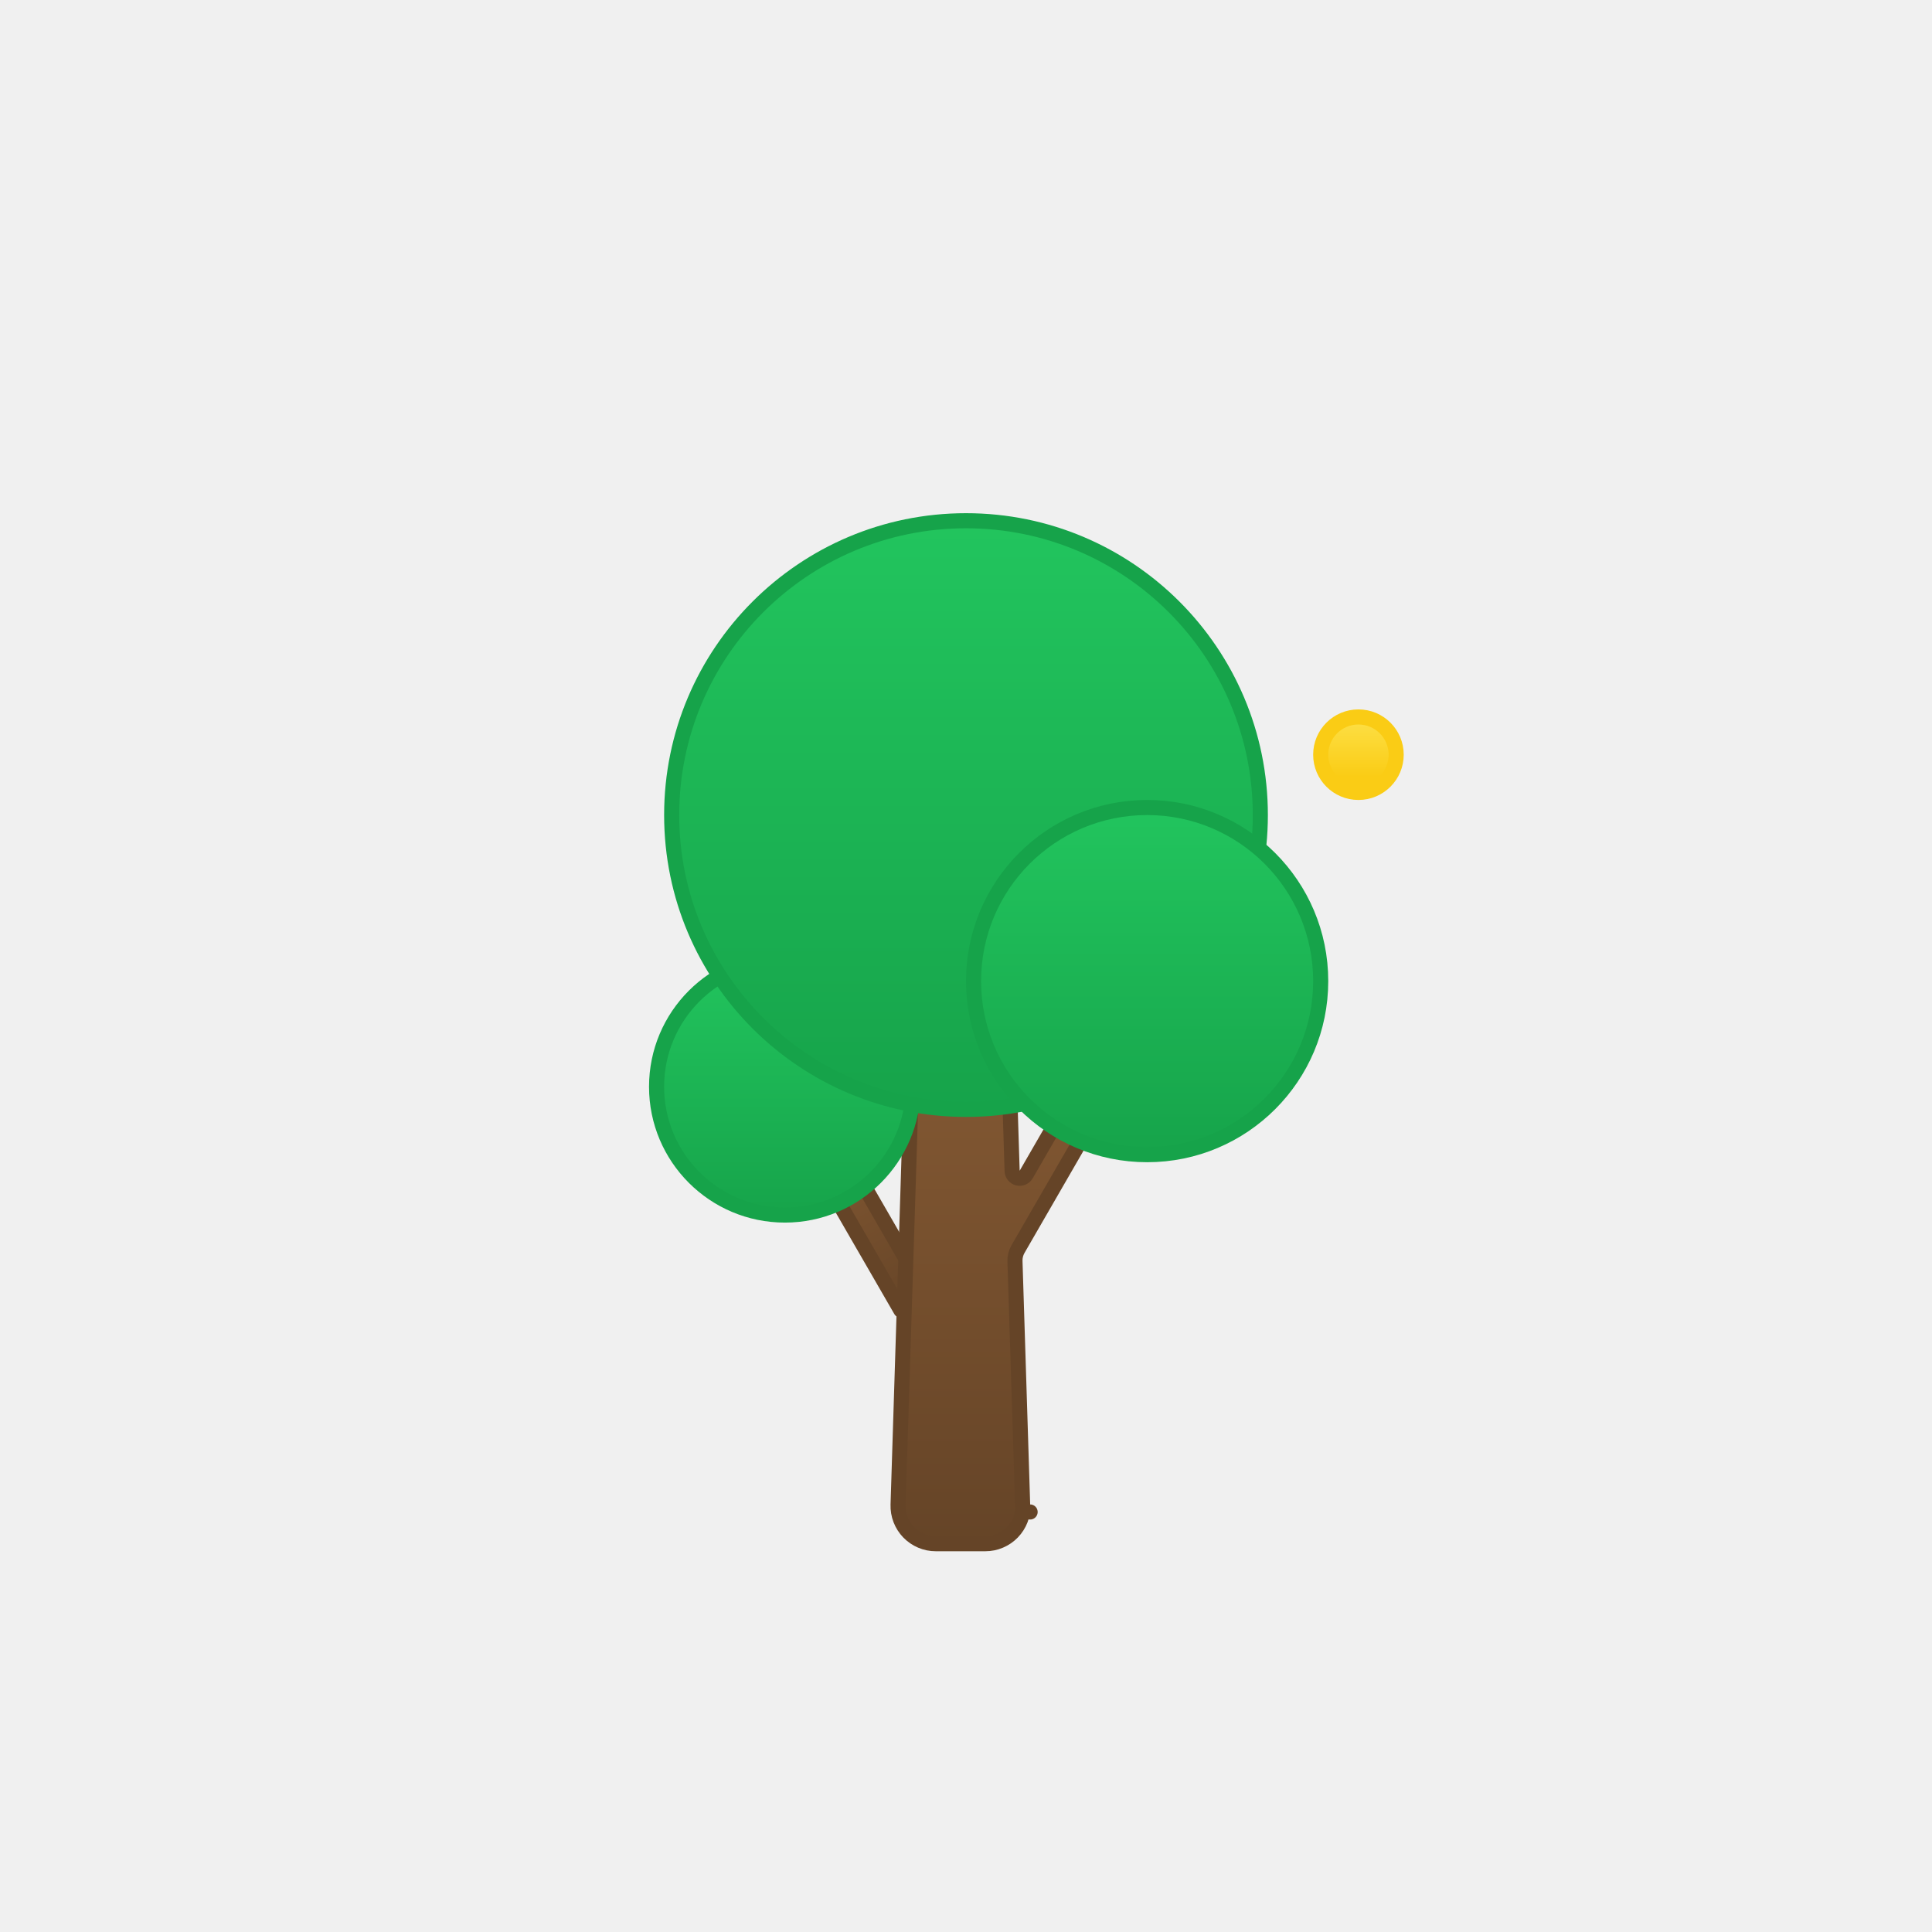
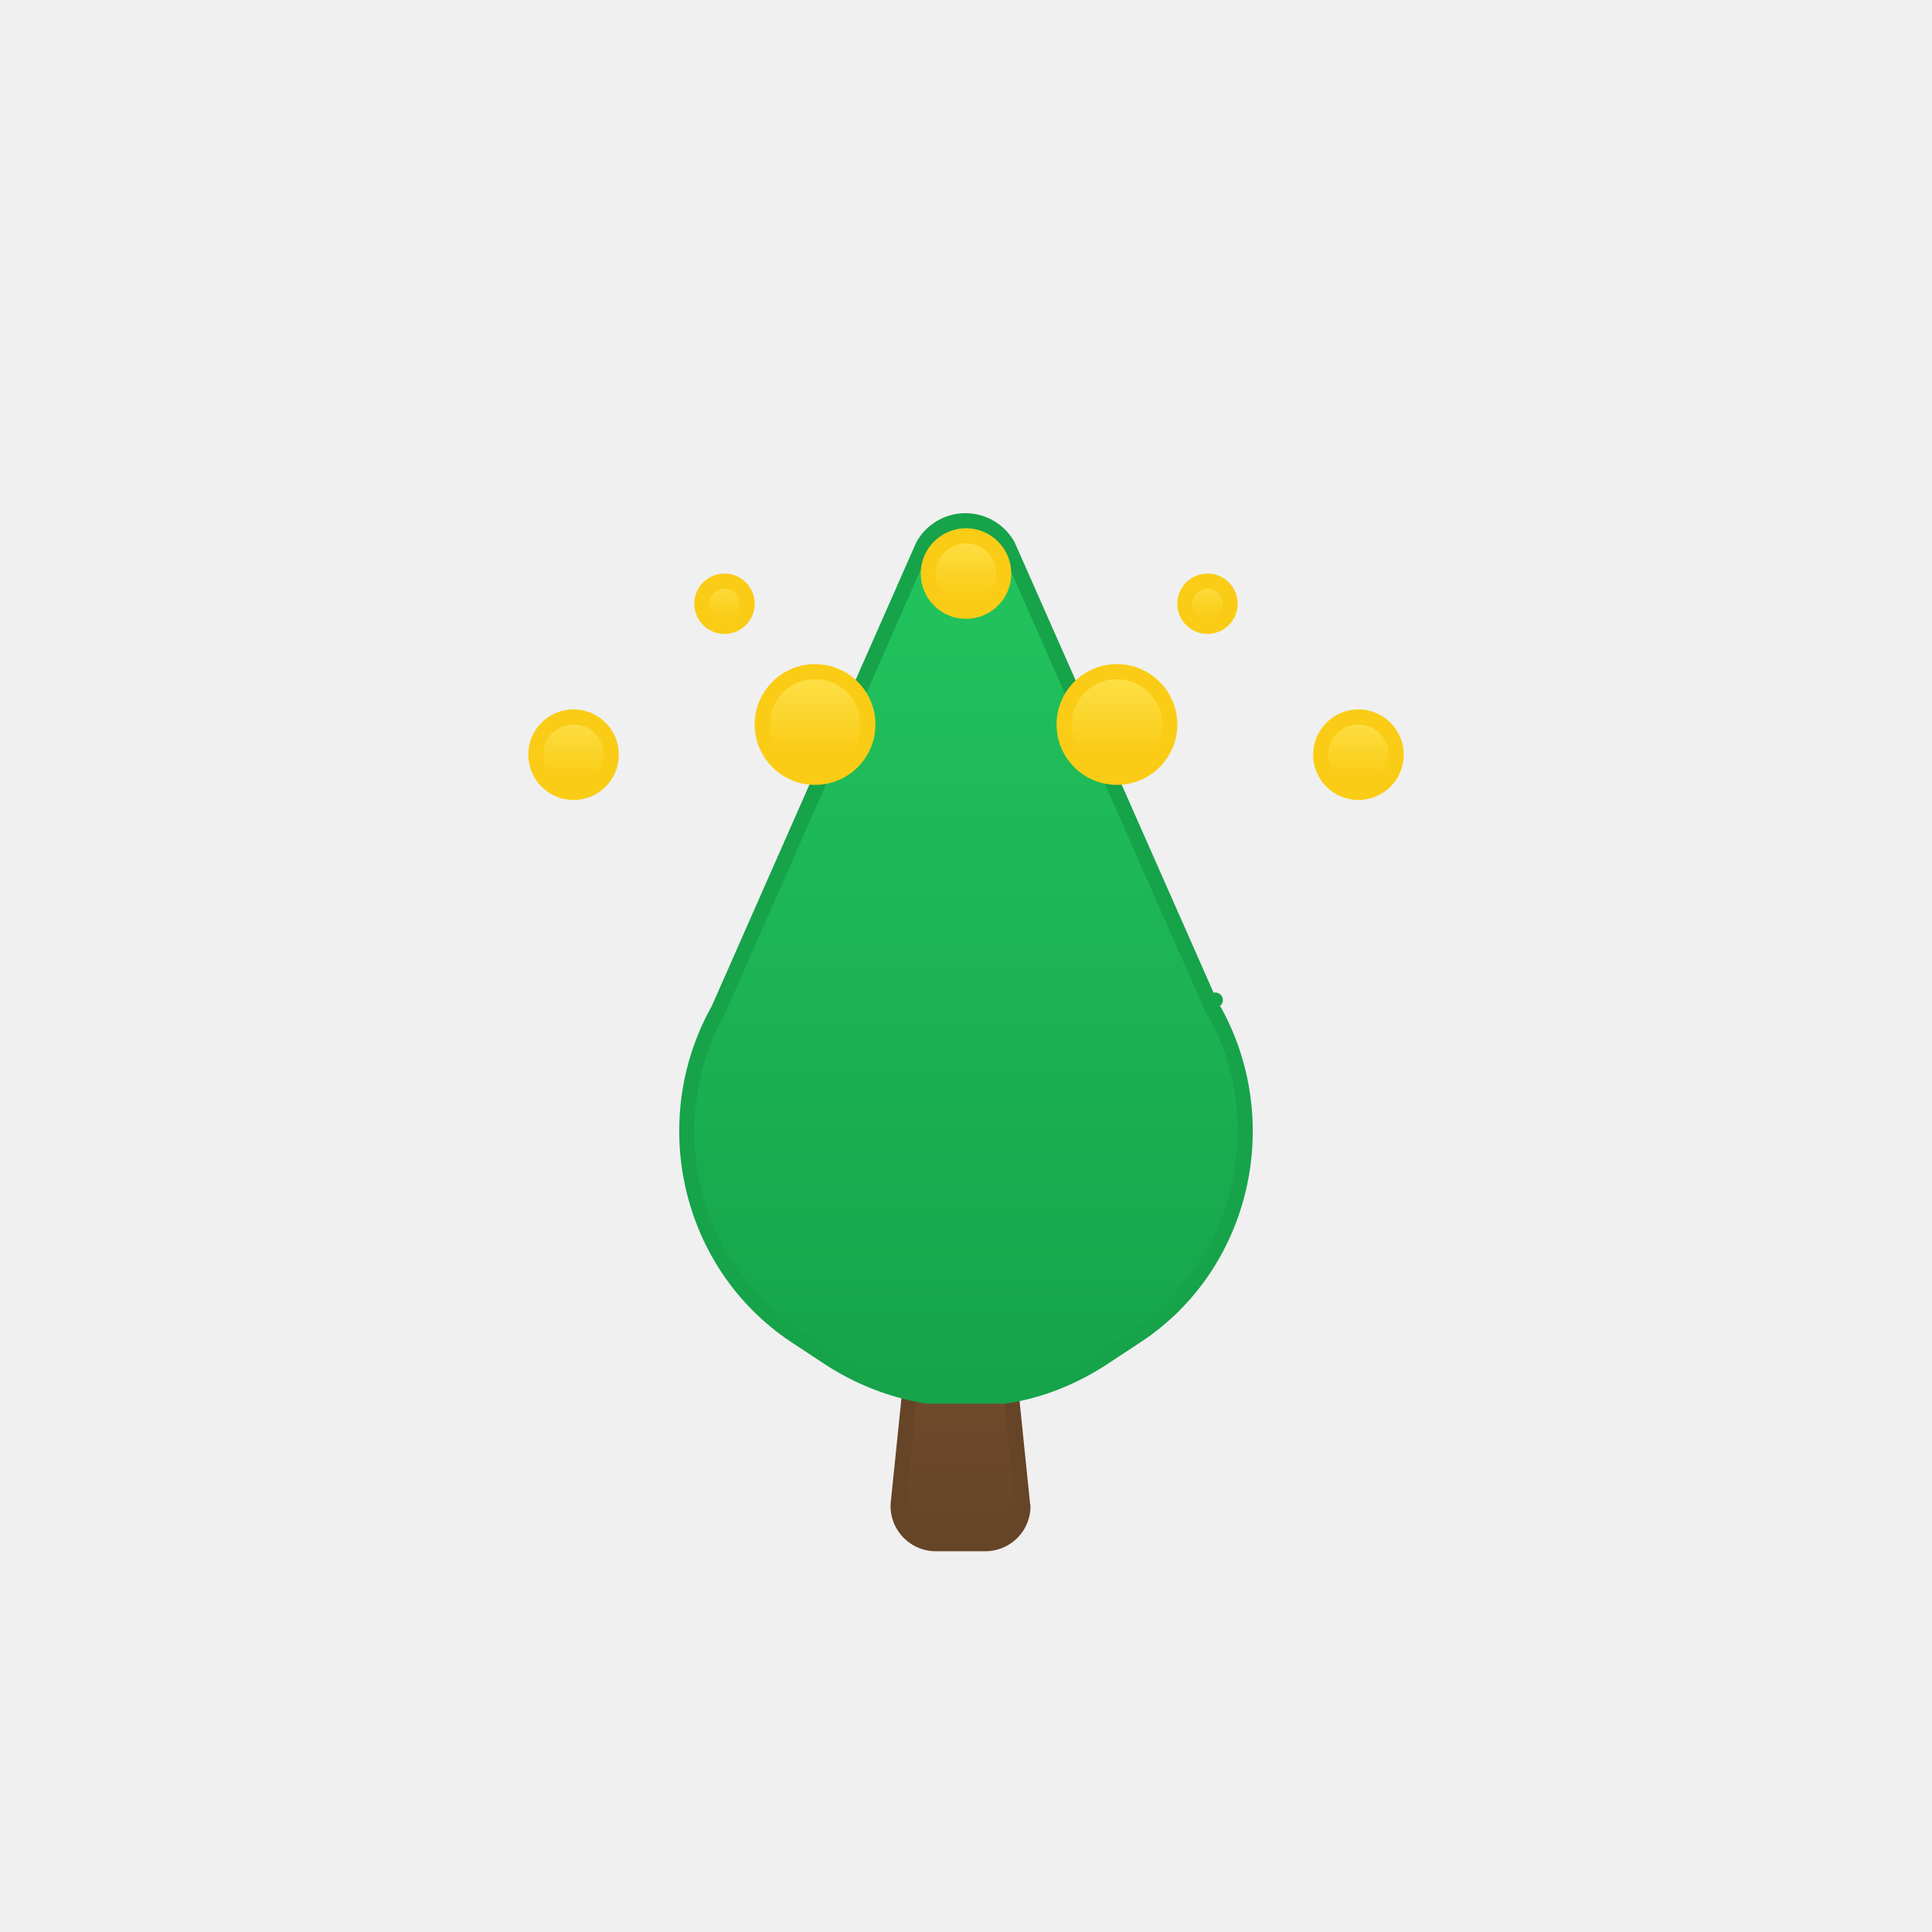
- <svg xmlns="http://www.w3.org/2000/svg" viewBox="0 0 128 128" fill="none">
-   <g id="pollen-tree" clip-path="url(#clip0_2038_4188)">
-     <g id="Tree">
-       <rect id="Branch" x="52.683" y="74.683" width="2" height="14" transform="rotate(-30 52.683 74.683)" fill="url(#paint0_linear_2038_4188)" stroke="#654427" stroke-linecap="round" stroke-linejoin="round" />
-       <path id="Trunk" d="M63.002 65.5H64.252C64.904 65.5 65.531 65.755 65.998 66.21C66.465 66.665 66.736 67.285 66.752 67.938V67.94L67.056 77.58C67.063 77.803 67.217 77.995 67.434 78.05C67.65 78.104 67.877 78.008 67.988 77.814L72.433 70.116C72.571 69.877 72.877 69.795 73.116 69.933L73.982 70.433C74.222 70.571 74.303 70.877 74.165 71.116L67.444 82.758C67.305 83 67.235 83.275 67.244 83.555L67.752 99.679C67.753 99.725 67.762 99.769 67.774 99.811C67.77 100.106 67.718 100.398 67.611 100.674C67.491 100.987 67.308 101.273 67.075 101.514C66.842 101.755 66.562 101.946 66.253 102.077C65.944 102.208 65.612 102.276 65.277 102.275H62.001C61.666 102.276 61.334 102.208 61.025 102.077C60.717 101.946 60.436 101.755 60.203 101.514C59.97 101.273 59.788 100.987 59.667 100.674C59.546 100.361 59.49 100.027 59.501 99.691V99.69L60.501 67.94L60.502 67.938C60.518 67.285 60.789 66.665 61.256 66.21C61.723 65.755 62.35 65.5 63.002 65.5ZM68.248 100.173C68.22 100.172 68.192 100.171 68.165 100.165C68.192 100.17 68.22 100.172 68.248 100.173Z" fill="url(#paint1_linear_2038_4188)" stroke="#654427" stroke-linecap="round" stroke-linejoin="round" />
-       <circle id="Branch Canopy" cx="52" cy="72" r="8.5" fill="url(#paint2_linear_2038_4188)" stroke="#16A34A" stroke-miterlimit="10" stroke-linecap="round" />
-       <circle id="Main Canopy" cx="64" cy="54" r="19.5" fill="url(#paint3_linear_2038_4188)" stroke="#16A34A" stroke-miterlimit="10" stroke-linecap="round" />
-       <circle id="Side Canopy" cx="76" cy="65" r="11.5" fill="url(#paint4_linear_2038_4188)" stroke="#16A34A" stroke-miterlimit="10" stroke-linecap="round" />
+ <svg xmlns="http://www.w3.org/2000/svg" fill="none" viewBox="0 0 128 128">
+   <g id="pollen-tree__pollen-tree" clip-path="url(#pollen-tree__clip0_3104_25703)">
+     <g id="pollen-tree__Tree">
+       <path id="pollen-tree__Trunk" fill="url(#pollen-tree__paint0_linear_3104_25703)" stroke="#654427" stroke-linecap="round" stroke-linejoin="round" d="M63.002 87.5h1.25a2.5 2.5 0 0 1 2.5 2.438q0 .018.002.038l.999 9.738q.006.053.021.102a2.5 2.5 0 0 1-.163.858 2.5 2.5 0 0 1-2.334 1.601h-3.276a2.505 2.505 0 0 1-2.334-1.601c-.12-.31-.176-.64-.166-.972l.998-9.726.003-.038a2.5 2.5 0 0 1 2.5-2.438" />
+       <path id="pollen-tree__Canopy" fill="url(#pollen-tree__paint1_linear_3104_25703)" stroke="#16a34a" stroke-linecap="round" stroke-miterlimit="10" d="M61.152 36.157a3.215 3.215 0 0 1 5.625 0l13.558 30.696a.5.5 0 0 0 .16.204c4.041 7.42 1.797 16.828-5.165 21.424l-2.217 1.461c-1.993 1.312-4.138 2.164-6.376 2.53a2 2 0 0 1-.361.028h-4.73q-.205 0-.398-.033a16.8 16.8 0 0 1-6.361-2.525l-2.217-1.461c-7.017-4.669-9.241-14.151-5.07-21.597l.011-.022.01-.021zm19.367 30.1z" />
    </g>
-     <g id="Pollen">
-       <path id="Pollen 7" d="M90 47.5C91.381 47.5 92.5 48.619 92.5 50C92.5 51.381 91.381 52.5 90 52.5C88.619 52.5 87.5 51.381 87.5 50C87.5 48.619 88.619 47.5 90 47.5Z" fill="url(#paint5_linear_2038_4188)" stroke="#FACC15">
-         <animateTransform attributeName="transform" type="translate" values="0 0;8 -4" dur="3s" begin="0s" repeatCount="indefinite" calcMode="spline" keySplines=".42 0 .58 1" />
-         <animate attributeName="opacity" values="0;1;1;0" dur="3s" begin="0s" repeatCount="indefinite" keyTimes="0;0.2;0.8;1" />
+     <g id="pollen-tree__Pollen">
+       <path id="pollen-tree__Pollen 7" fill="url(#pollen-tree__paint2_linear_3104_25703)" stroke="#facc15" d="M90 47.5a2.5 2.5 0 1 1 0 5 2.5 2.5 0 0 1 0-5Z">
+         <animateTransform attributeName="transform" begin="0s" calcMode="spline" dur="3s" keySplines=".42 0 .58 1" repeatCount="indefinite" type="translate" values="0 0;8 -4" />
+         <animate attributeName="opacity" begin="0s" dur="3s" keyTimes="0;0.2;0.8;1" repeatCount="indefinite" values="0;1;1;0" />
      </path>
-       <path id="Pollen 6" d="M80 38.5C80.828 38.5 81.5 39.172 81.5 40C81.5 40.828 80.828 41.5 80 41.5C79.172 41.5 78.5 40.828 78.5 40C78.5 39.172 79.172 38.5 80 38.5Z" fill="url(#paint6_linear_2038_4188)" stroke="#FACC15" opacity="0">
-         <animateTransform attributeName="transform" type="translate" values="0 0;8 -4" dur="3s" begin="0.35s" repeatCount="indefinite" calcMode="spline" keySplines=".42 0 .58 1" />
-         <animate attributeName="opacity" values="0;1;1;0" dur="3s" begin="0.35s" repeatCount="indefinite" keyTimes="0;0.2;0.8;1" />
+       <path id="pollen-tree__Pollen 6" fill="url(#pollen-tree__paint3_linear_3104_25703)" stroke="#facc15" d="M80 38.5a1.5 1.5 0 1 1 0 3 1.5 1.5 0 0 1 0-3Z">
+         <animateTransform attributeName="transform" begin="-2.65s" calcMode="spline" dur="3s" keySplines=".42 0 .58 1" repeatCount="indefinite" type="translate" values="0 0;8 -4" />
+         <animate attributeName="opacity" begin="-2.65s" dur="3s" keyTimes="0;0.2;0.8;1" repeatCount="indefinite" values="0;1;1;0" />
      </path>
-       <path id="Pollen 5" d="M74 44.5C75.933 44.5 77.5 46.067 77.5 48C77.5 49.933 75.933 51.5 74 51.5C72.067 51.5 70.5 49.933 70.5 48C70.5 46.067 72.067 44.5 74 44.5Z" fill="url(#paint7_linear_2038_4188)" stroke="#FACC15" opacity="0">
-         <animateTransform attributeName="transform" type="translate" values="0 0;8 -4" dur="3s" begin="0.7s" repeatCount="indefinite" calcMode="spline" keySplines=".42 0 .58 1" />
-         <animate attributeName="opacity" values="0;1;1;0" dur="3s" begin="0.7s" repeatCount="indefinite" keyTimes="0;0.2;0.8;1" />
+       <path id="pollen-tree__Pollen 5" fill="url(#pollen-tree__paint4_linear_3104_25703)" stroke="#facc15" d="M74 44.5a3.5 3.5 0 1 1 0 7 3.5 3.5 0 0 1 0-7Z">
+         <animateTransform attributeName="transform" begin="-2.3s" calcMode="spline" dur="3s" keySplines=".42 0 .58 1" repeatCount="indefinite" type="translate" values="0 0;8 -4" />
+         <animate attributeName="opacity" begin="-2.3s" dur="3s" keyTimes="0;0.2;0.8;1" repeatCount="indefinite" values="0;1;1;0" />
      </path>
-       <path id="Pollen 4" d="M64 35.5C65.381 35.5 66.5 36.619 66.5 38C66.5 39.381 65.381 40.5 64 40.5C62.619 40.5 61.5 39.381 61.5 38C61.5 36.619 62.619 35.5 64 35.5Z" fill="url(#paint8_linear_2038_4188)" stroke="#FACC15" opacity="0">
-         <animateTransform attributeName="transform" type="translate" values="0 0;8 -4" dur="3s" begin="1.05s" repeatCount="indefinite" calcMode="spline" keySplines=".42 0 .58 1" />
-         <animate attributeName="opacity" values="0;1;1;0" dur="3s" begin="1.05s" repeatCount="indefinite" keyTimes="0;0.2;0.8;1" />
+       <path id="pollen-tree__Pollen 4" fill="url(#pollen-tree__paint5_linear_3104_25703)" stroke="#facc15" d="M64 35.5a2.5 2.5 0 1 1 0 5 2.5 2.5 0 0 1 0-5Z">
+         <animateTransform attributeName="transform" begin="-1.95s" calcMode="spline" dur="3s" keySplines=".42 0 .58 1" repeatCount="indefinite" type="translate" values="0 0;8 -4" />
+         <animate attributeName="opacity" begin="-1.95s" dur="3s" keyTimes="0;0.2;0.8;1" repeatCount="indefinite" values="0;1;1;0" />
      </path>
-       <path id="Pollen 3" d="M54 44.5C55.933 44.5 57.5 46.067 57.5 48C57.5 49.933 55.933 51.5 54 51.5C52.067 51.5 50.5 49.933 50.5 48C50.5 46.067 52.067 44.5 54 44.5Z" fill="url(#paint9_linear_2038_4188)" stroke="#FACC15" opacity="0">
-         <animateTransform attributeName="transform" type="translate" values="0 0;8 -4" dur="3s" begin="1.4s" repeatCount="indefinite" calcMode="spline" keySplines=".42 0 .58 1" />
-         <animate attributeName="opacity" values="0;1;1;0" dur="3s" begin="1.4s" repeatCount="indefinite" keyTimes="0;0.2;0.8;1" />
+       <path id="pollen-tree__Pollen 3" fill="url(#pollen-tree__paint6_linear_3104_25703)" stroke="#facc15" d="M54 44.5a3.5 3.5 0 1 1 0 7 3.5 3.5 0 0 1 0-7Z">
+         <animateTransform attributeName="transform" begin="-1.6s" calcMode="spline" dur="3s" keySplines=".42 0 .58 1" repeatCount="indefinite" type="translate" values="0 0;8 -4" />
+         <animate attributeName="opacity" begin="-1.6s" dur="3s" keyTimes="0;0.2;0.8;1" repeatCount="indefinite" values="0;1;1;0" />
      </path>
-       <path id="Pollen 2" d="M48 38.5C48.828 38.5 49.5 39.172 49.5 40C49.5 40.828 48.828 41.5 48 41.5C47.172 41.5 46.5 40.828 46.5 40C46.5 39.172 47.172 38.5 48 38.5Z" fill="url(#paint10_linear_2038_4188)" stroke="#FACC15" opacity="0">
-         <animateTransform attributeName="transform" type="translate" values="0 0;8 -4" dur="3s" begin="1.75s" repeatCount="indefinite" calcMode="spline" keySplines=".42 0 .58 1" />
-         <animate attributeName="opacity" values="0;1;1;0" dur="3s" begin="1.75s" repeatCount="indefinite" keyTimes="0;0.2;0.8;1" />
+       <path id="pollen-tree__Pollen 2" fill="url(#pollen-tree__paint7_linear_3104_25703)" stroke="#facc15" d="M48 38.5a1.5 1.5 0 1 1 0 3 1.5 1.5 0 0 1 0-3Z">
+         <animateTransform attributeName="transform" begin="-1.25s" calcMode="spline" dur="3s" keySplines=".42 0 .58 1" repeatCount="indefinite" type="translate" values="0 0;8 -4" />
+         <animate attributeName="opacity" begin="-1.25s" dur="3s" keyTimes="0;0.2;0.8;1" repeatCount="indefinite" values="0;1;1;0" />
      </path>
-       <path id="Pollen 1" d="M38 47.5C39.381 47.5 40.5 48.619 40.5 50C40.5 51.381 39.381 52.5 38 52.5C36.619 52.5 35.5 51.381 35.5 50C35.5 48.619 36.619 47.5 38 47.5Z" fill="url(#paint11_linear_2038_4188)" stroke="#FACC15" opacity="0">
-         <animateTransform attributeName="transform" type="translate" values="0 0;8 -4" dur="3s" begin="2.1s" repeatCount="indefinite" calcMode="spline" keySplines=".42 0 .58 1" />
-         <animate attributeName="opacity" values="0;1;1;0" dur="3s" begin="2.1s" repeatCount="indefinite" keyTimes="0;0.2;0.8;1" />
+       <path id="pollen-tree__Pollen 1" fill="url(#pollen-tree__paint8_linear_3104_25703)" stroke="#facc15" d="M38 47.5a2.5 2.5 0 1 1 0 5 2.5 2.5 0 0 1 0-5Z">
+         <animateTransform attributeName="transform" begin="-0.9s" calcMode="spline" dur="3s" keySplines=".42 0 .58 1" repeatCount="indefinite" type="translate" values="0 0;8 -4" />
+         <animate attributeName="opacity" begin="-0.9s" dur="3s" keyTimes="0;0.2;0.8;1" repeatCount="indefinite" values="0;1;1;0" />
      </path>
    </g>
  </g>
  <defs>
-     <linearGradient id="paint0_linear_2038_4188" x1="53.617" y1="74.411" x2="53.617" y2="89.5" gradientUnits="userSpaceOnUse">
-       <stop stop-color="#875B34" />
+     <linearGradient id="pollen-tree__paint0_linear_3104_25703" x1="67.678" x2="67.678" y1="64.775" y2="102.775" gradientUnits="userSpaceOnUse">
+       <stop stop-color="#875b34" />
      <stop offset="1" stop-color="#654427" />
    </linearGradient>
-     <linearGradient id="paint1_linear_2038_4188" x1="67.678" y1="64.775" x2="67.678" y2="102.775" gradientUnits="userSpaceOnUse">
-       <stop stop-color="#875B34" />
-       <stop offset="1" stop-color="#654427" />
+     <linearGradient id="pollen-tree__paint1_linear_3104_25703" x1="64" x2="64" y1="34" y2="93" gradientUnits="userSpaceOnUse">
+       <stop stop-color="#22c55e" />
+       <stop offset="1" stop-color="#16a34a" />
    </linearGradient>
-     <linearGradient id="paint2_linear_2038_4188" x1="52" y1="63" x2="52" y2="81" gradientUnits="userSpaceOnUse">
-       <stop stop-color="#22C55E" />
-       <stop offset="1" stop-color="#16A34A" />
+     <linearGradient id="pollen-tree__paint2_linear_3104_25703" x1="90" x2="90" y1="47.513" y2="51.461" gradientUnits="userSpaceOnUse">
+       <stop stop-color="#fde047" />
+       <stop offset="1" stop-color="#facc15" />
    </linearGradient>
-     <linearGradient id="paint3_linear_2038_4188" x1="64" y1="34" x2="64" y2="74" gradientUnits="userSpaceOnUse">
-       <stop stop-color="#22C55E" />
-       <stop offset="1" stop-color="#16A34A" />
+     <linearGradient id="pollen-tree__paint3_linear_3104_25703" x1="80" x2="80" y1="38.342" y2="40.974" gradientUnits="userSpaceOnUse">
+       <stop stop-color="#fde047" />
+       <stop offset="1" stop-color="#facc15" />
    </linearGradient>
-     <linearGradient id="paint4_linear_2038_4188" x1="76" y1="53" x2="76" y2="77" gradientUnits="userSpaceOnUse">
-       <stop stop-color="#22C55E" />
-       <stop offset="1" stop-color="#16A34A" />
+     <linearGradient id="pollen-tree__paint4_linear_3104_25703" x1="74" x2="74" y1="44.684" y2="49.947" gradientUnits="userSpaceOnUse">
+       <stop stop-color="#fde047" />
+       <stop offset="1" stop-color="#facc15" />
    </linearGradient>
-     <linearGradient id="paint5_linear_2038_4188" x1="90" y1="47.513" x2="90" y2="51.461" gradientUnits="userSpaceOnUse">
-       <stop stop-color="#FDE047" />
-       <stop offset="1" stop-color="#FACC15" />
+     <linearGradient id="pollen-tree__paint5_linear_3104_25703" x1="64" x2="64" y1="35.513" y2="39.461" gradientUnits="userSpaceOnUse">
+       <stop stop-color="#fde047" />
+       <stop offset="1" stop-color="#facc15" />
    </linearGradient>
-     <linearGradient id="paint6_linear_2038_4188" x1="80" y1="38.342" x2="80" y2="40.974" gradientUnits="userSpaceOnUse">
-       <stop stop-color="#FDE047" />
-       <stop offset="1" stop-color="#FACC15" />
+     <linearGradient id="pollen-tree__paint6_linear_3104_25703" x1="54" x2="54" y1="44.684" y2="49.947" gradientUnits="userSpaceOnUse">
+       <stop stop-color="#fde047" />
+       <stop offset="1" stop-color="#facc15" />
    </linearGradient>
-     <linearGradient id="paint7_linear_2038_4188" x1="74" y1="44.684" x2="74" y2="49.947" gradientUnits="userSpaceOnUse">
-       <stop stop-color="#FDE047" />
-       <stop offset="1" stop-color="#FACC15" />
+     <linearGradient id="pollen-tree__paint7_linear_3104_25703" x1="48" x2="48" y1="38.342" y2="40.974" gradientUnits="userSpaceOnUse">
+       <stop stop-color="#fde047" />
+       <stop offset="1" stop-color="#facc15" />
    </linearGradient>
-     <linearGradient id="paint8_linear_2038_4188" x1="64" y1="35.513" x2="64" y2="39.461" gradientUnits="userSpaceOnUse">
-       <stop stop-color="#FDE047" />
-       <stop offset="1" stop-color="#FACC15" />
+     <linearGradient id="pollen-tree__paint8_linear_3104_25703" x1="38" x2="38" y1="47.513" y2="51.461" gradientUnits="userSpaceOnUse">
+       <stop stop-color="#fde047" />
+       <stop offset="1" stop-color="#facc15" />
    </linearGradient>
-     <linearGradient id="paint9_linear_2038_4188" x1="54" y1="44.684" x2="54" y2="49.947" gradientUnits="userSpaceOnUse">
-       <stop stop-color="#FDE047" />
-       <stop offset="1" stop-color="#FACC15" />
-     </linearGradient>
-     <linearGradient id="paint10_linear_2038_4188" x1="48" y1="38.342" x2="48" y2="40.974" gradientUnits="userSpaceOnUse">
-       <stop stop-color="#FDE047" />
-       <stop offset="1" stop-color="#FACC15" />
-     </linearGradient>
-     <linearGradient id="paint11_linear_2038_4188" x1="38" y1="47.513" x2="38" y2="51.461" gradientUnits="userSpaceOnUse">
-       <stop stop-color="#FDE047" />
-       <stop offset="1" stop-color="#FACC15" />
-     </linearGradient>
-     <clipPath id="clip0_2038_4188">
-       <rect width="128" height="128" fill="white" />
+     <clipPath id="pollen-tree__clip0_3104_25703">
+       <rect width="128" height="128" fill="#fff" />
    </clipPath>
  </defs>
</svg>
